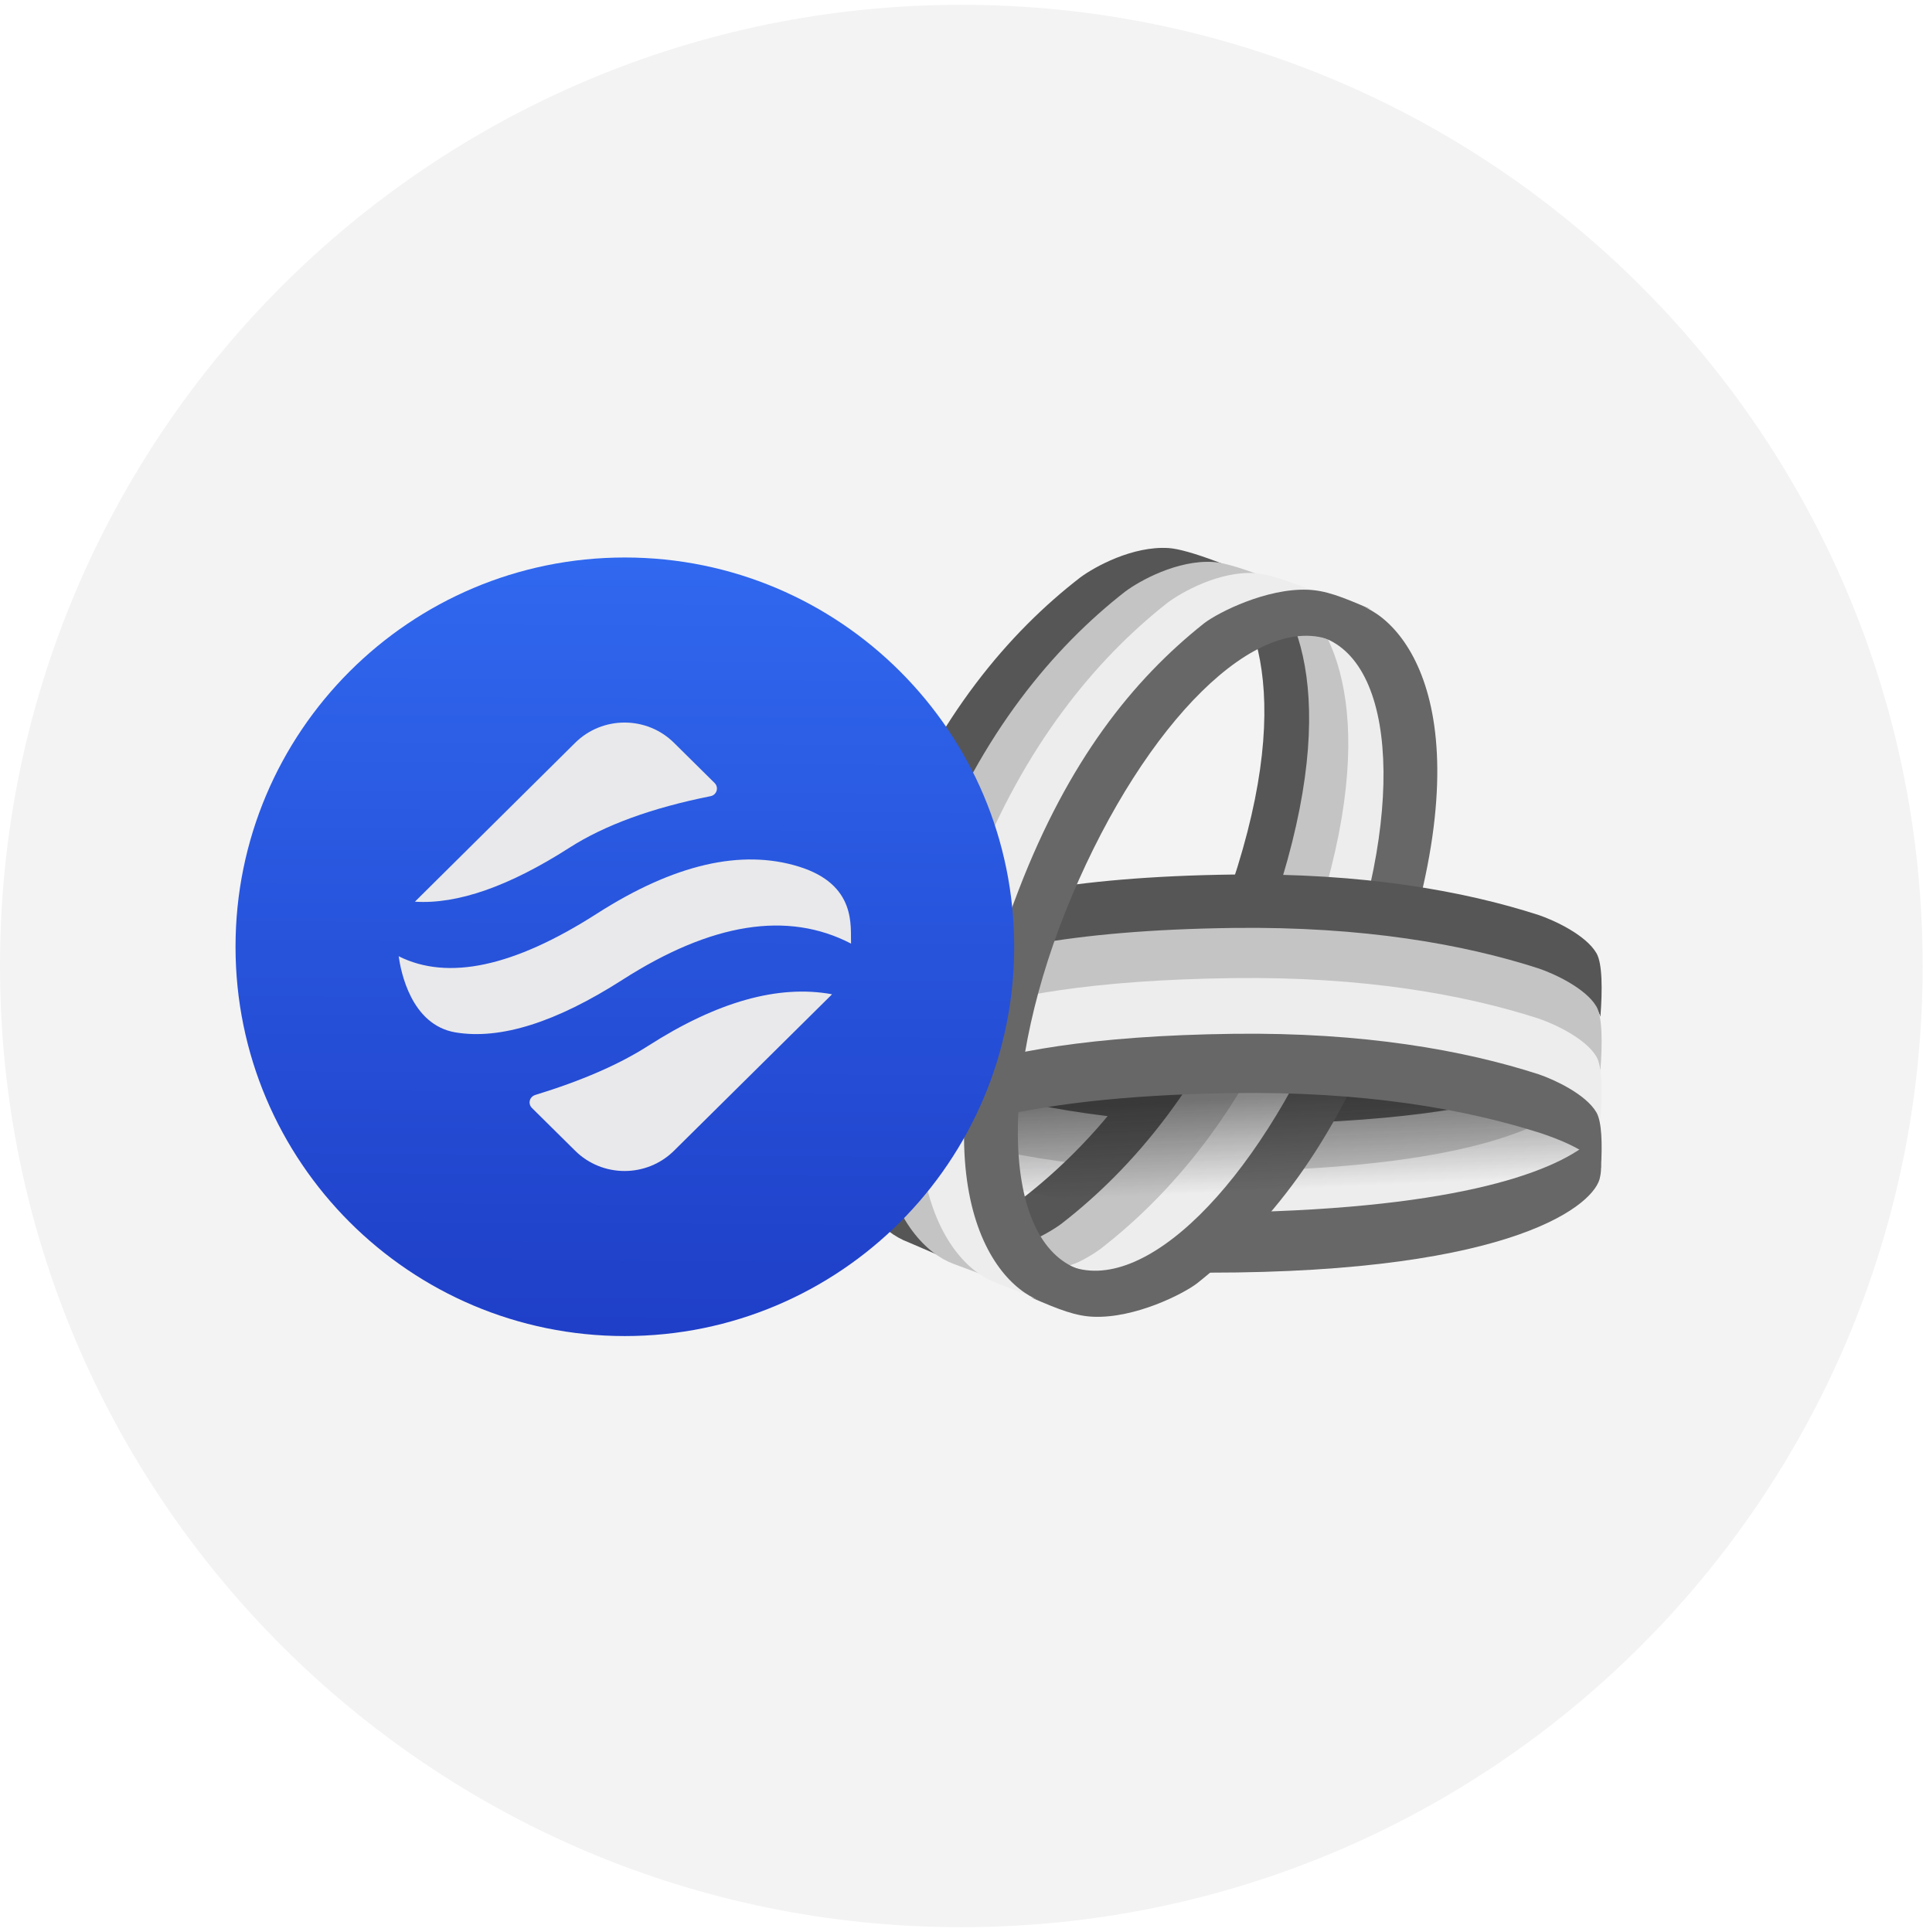
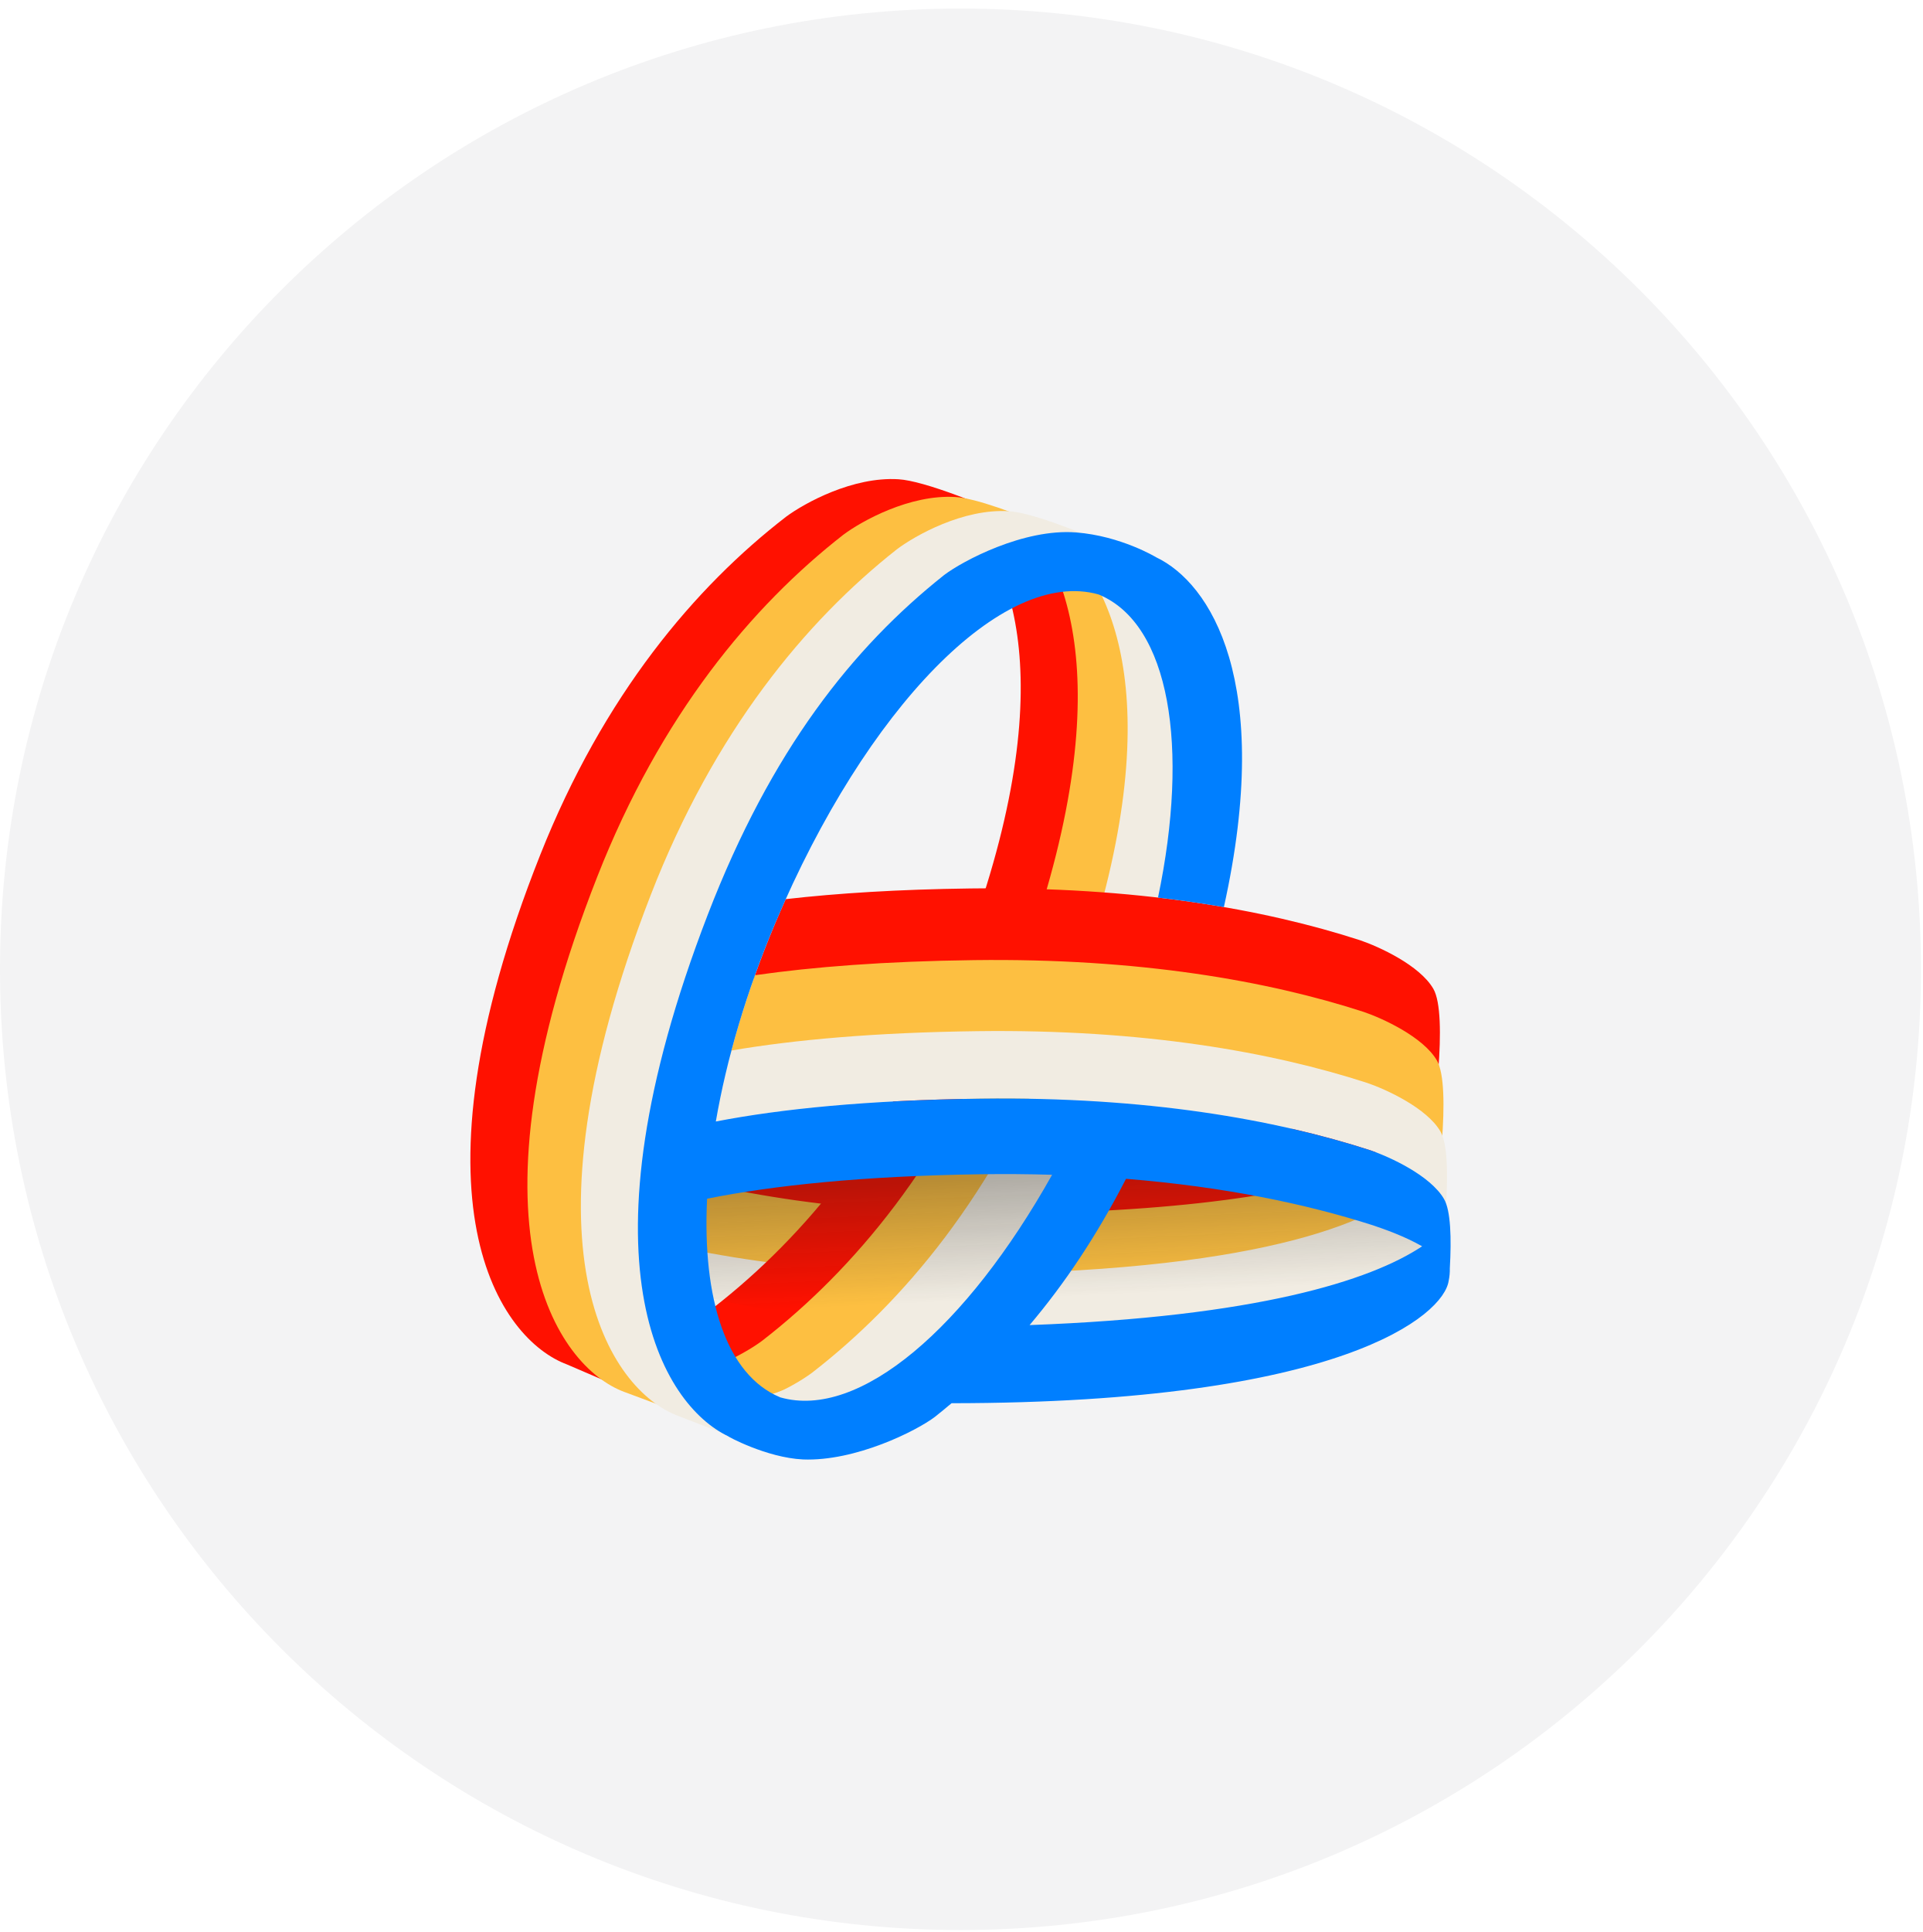
- <svg xmlns="http://www.w3.org/2000/svg" width="200" height="201" viewBox="0 0 200 201" fill="none">
-   <rect y="0.5" width="200" height="200" rx="100" fill="#F3F3F4" />
-   <g style="mix-blend-mode:luminosity">
-     <path d="M131.329 118.163C117.829 118.335 107.323 116.467 99.527 113.939C97.998 113.42 94.662 111.901 93.546 109.978C92.929 108.914 92.922 106.183 93.136 103.373C93.197 103.568 93.267 103.738 93.349 103.879C94.462 105.802 97.819 107.316 99.358 107.833C107.209 110.348 117.798 112.196 131.421 111.995C146.569 111.771 155.867 109.986 161.328 107.87C161.325 107.919 161.322 107.968 161.319 108.017C161.092 111.512 160.872 114.904 151.917 116.496C146.735 117.418 140.002 118.053 131.329 118.163Z" fill="#FF1100" />
-     <path d="M131.329 123.09C117.829 123.262 107.323 121.394 99.527 118.866C97.998 118.347 94.662 116.828 93.546 114.905C92.929 113.841 92.922 111.11 93.136 108.3C93.197 108.495 93.267 108.665 93.349 108.806C94.462 110.729 97.819 112.243 99.358 112.76C107.209 115.274 117.798 117.123 131.421 116.922C146.569 116.698 155.867 114.913 161.328 112.797C161.325 112.846 161.322 112.895 161.319 112.944C161.092 116.439 160.872 119.831 151.917 121.423C146.735 122.345 140.002 122.98 131.329 123.09Z" fill="#FDBF41" />
-     <path d="M164.542 118.065C164.668 121.226 157.561 127.642 128.129 128.017C114.629 128.189 104.123 126.321 96.326 123.793C94.797 123.274 91.461 121.755 90.346 119.832C89.728 118.768 89.721 116.037 89.936 113.227C89.996 113.422 90.067 113.592 90.148 113.733C91.261 115.656 94.618 117.17 96.157 117.687C104.008 120.201 114.597 122.05 128.22 121.849C151.677 121.502 161.107 117.412 163.982 114.148L164.542 118.065Z" fill="#F1ECE2" />
-     <path d="M129.166 60.365C134.597 62.308 142.636 73.048 131.348 100.466C126.171 113.042 118.735 121.525 111.275 127.078C109.772 128.151 105.835 130.242 102.111 130.02C100.654 129.933 97.9 129.022 94.752 127.778C95.482 127.97 96.103 128.089 96.584 128.118C100.308 128.343 104.245 126.23 105.748 125.145C113.208 119.534 120.643 110.961 125.821 98.252C135.14 75.376 131.285 63.989 126.602 59.609L129.166 60.365Z" fill="#FF1100" />
-     <path d="M133.822 60.677C139.252 62.676 147.291 73.725 136.004 101.933C130.826 114.871 123.39 123.599 115.931 129.312C114.428 130.416 110.491 132.567 106.767 132.339C105.309 132.249 102.556 131.311 99.407 130.031C100.137 130.229 100.759 130.352 101.24 130.382C104.963 130.613 108.9 128.439 110.403 127.323C117.863 121.55 125.299 112.73 130.476 99.655C139.796 76.121 135.941 64.406 131.257 59.899L133.822 60.677Z" fill="#FDBF41" />
-     <path d="M137.895 63.286C143.326 65.284 151.365 76.333 140.077 104.541C134.9 117.479 127.464 126.207 120.004 131.92C118.501 133.024 114.564 135.175 110.84 134.947C109.383 134.858 106.629 133.92 103.48 132.64C104.211 132.838 104.832 132.961 105.313 132.99C109.037 133.221 112.974 131.047 114.477 129.931C121.936 124.158 129.372 115.338 134.55 102.263C143.869 78.729 140.014 67.014 135.33 62.507L137.895 63.286Z" fill="#F1ECE2" />
-     <path d="M143.81 105.807C155.097 76.555 147.058 65.097 141.628 63.025L139.063 62.217C139.113 62.266 139.162 62.316 139.21 62.367C135.272 61.722 129.875 64.397 124.785 69.517C124.058 70.241 127.245 69.048 128.276 68.021C130.749 65.992 134.448 64.977 137.925 66.435C145.77 69.726 145.933 87.058 138.289 105.146C130.644 123.235 118.96 134.941 111.114 131.65C110.066 131.211 108.969 130.388 108.058 129.754C105.952 127.874 105.003 125.364 105.003 118.886L105.003 126.878C104.451 126.057 103.985 125.136 103.622 124.103C103.548 122.364 102.385 119.466 102.026 122.509C102.297 129.148 105.176 133.008 109.064 135.311L109.046 135.31C108.9 135.301 108.788 135.298 108.691 135.295C108.319 135.284 108.169 135.28 107.215 134.963C110.263 136.3 111.931 136.922 113.76 136.992C118.044 137.156 123.021 134.66 124.524 133.514C131.984 127.59 138.632 119.225 143.81 105.807Z" fill="#007FFF" />
-     <path d="M128.287 90.984C141.787 90.812 152.293 92.681 160.089 95.208C161.618 95.727 164.954 97.247 166.07 99.169C166.687 100.233 166.695 102.964 166.48 105.775C166.42 105.579 166.349 105.409 166.268 105.269C165.154 103.346 161.798 101.831 160.258 101.314C152.407 98.8 141.818 96.951 128.195 97.153C113.047 97.376 103.749 99.162 98.288 101.277C98.291 101.228 98.294 101.18 98.298 101.131C98.524 97.636 98.744 94.244 107.699 92.651C112.881 91.73 119.615 91.095 128.287 90.984Z" fill="#FF1100" />
-     <path d="M128.287 96.541C141.787 96.369 152.293 98.238 160.089 100.765C161.618 101.284 164.954 102.804 166.07 104.726C166.687 105.79 166.695 108.521 166.48 111.332C166.42 111.136 166.349 110.966 166.268 110.826C165.154 108.903 161.798 107.388 160.258 106.871C152.407 104.357 141.818 102.508 128.195 102.71C113.047 102.933 103.749 104.718 98.288 106.834C98.291 106.785 98.294 106.737 98.298 106.688C98.524 103.193 98.744 99.801 107.699 98.208C112.881 97.287 119.615 96.652 128.287 96.541Z" fill="#FDBF41" />
-     <path opacity="0.48" d="M164.474 119.904C164.606 119.798 164.606 119.787 164.474 119.681C164.166 119.428 163.838 119.208 163.502 118.998C162.378 118.3 161.179 117.767 159.949 117.305C159.669 117.199 159.396 117.071 159.097 117.017C159.014 116.921 158.893 116.913 158.787 116.878C157.64 116.486 156.472 116.166 155.301 115.858C155.203 115.85 155.107 115.829 155.023 115.78C154.474 115.657 153.926 115.532 153.38 115.41C152.366 115.184 151.346 114.988 150.324 114.812C149.566 114.681 148.806 114.559 148.046 114.442C147.452 114.352 146.859 114.26 146.26 114.216C146.162 114.2 146.064 114.181 145.964 114.167C143.868 113.904 141.77 113.705 139.665 113.556C138.29 113.461 136.915 113.384 135.538 113.33C133.739 113.259 131.938 113.227 130.137 113.227C127.904 113.227 125.673 113.284 123.446 113.395C120.871 113.523 118.301 113.724 115.74 114.018C115.322 114.067 114.898 114.094 114.484 114.186C114.4 114.162 114.318 114.186 114.233 114.195C112.408 114.426 110.591 114.711 108.784 115.062C107.717 115.268 106.654 115.497 105.6 115.755L105.579 115.79C105.579 115.79 105.306 119.819 105.91 123.753C106.951 124.006 107.997 124.232 109.046 124.433C109.984 124.612 110.924 124.784 111.87 124.922C113.194 125.118 114.522 125.316 115.854 125.458C117.149 125.596 118.442 125.74 119.74 125.838C120.508 125.895 121.273 125.963 122.042 126.01C123.178 126.078 124.317 126.135 125.453 126.175C126.492 126.214 127.53 126.243 128.568 126.257C130.229 126.279 131.893 126.271 133.554 126.235C135.154 126.2 136.753 126.137 138.351 126.045C140.255 125.936 142.157 125.781 144.056 125.58C146.952 125.273 149.831 124.86 152.684 124.275C155.176 123.764 157.64 123.139 160.029 122.236C161.07 121.845 162.09 121.396 163.059 120.842C163.552 120.562 164.029 120.257 164.474 119.901V119.904Z" fill="url(#paint0_linear_2479_3304)" />
-     <path d="M91.874 111.71C91.748 108.549 98.855 102.133 128.287 101.758C141.787 101.586 152.293 103.455 160.09 105.982C161.618 106.501 164.955 108.02 166.07 109.943C166.688 111.007 166.695 113.738 166.48 116.548C166.42 116.353 166.349 116.183 166.268 116.042C165.155 114.119 161.798 112.605 160.259 112.088C152.408 109.574 141.819 107.725 128.196 107.926C104.739 108.273 95.309 112.363 92.434 115.627L91.874 111.71Z" fill="#F1ECE2" />
-     <path d="M91.874 117.507C91.748 114.346 98.855 107.929 128.287 107.555C141.787 107.383 152.293 109.251 160.09 111.778C161.618 112.298 164.955 113.817 166.07 115.74C166.626 116.698 166.687 119.01 166.537 121.513C165.344 119.655 161.767 118.391 160.259 117.885C152.408 115.37 141.819 113.522 128.196 113.723C104.738 114.069 95.309 118.16 92.434 121.424L91.874 117.507Z" fill="#007FFF" />
-     <path d="M94.492 129.241C89.062 127.227 81.023 116.091 92.31 87.662C97.488 74.622 104.924 65.825 112.383 60.068C113.886 58.955 117.823 56.787 121.547 57.017C123.652 57.147 128.46 59.061 133.258 61.221C132.764 61.272 132.288 61.325 131.833 61.375C130.183 61.556 128.818 61.707 127.947 61.654C124.223 61.428 120.286 63.557 118.783 64.65C111.324 70.303 103.888 78.94 98.71 91.744C89.333 114.934 93.294 126.405 98.017 130.758L94.492 129.241Z" fill="#FF1100" />
-     <path d="M99.147 131.475C93.717 129.438 85.678 118.182 96.966 89.444C102.143 76.262 109.579 67.371 117.039 61.55C118.542 60.426 122.479 58.234 126.202 58.467C127.828 58.568 131.065 59.745 134.664 61.281C133.32 60.83 132.202 60.544 131.439 60.495C127.715 60.261 123.778 62.468 122.275 63.602C114.815 69.463 107.379 78.419 102.202 91.695C90.915 120.638 99.214 131.609 104.645 133.66L109.299 135.254L99.147 131.475Z" fill="#FDBF41" />
-     <path d="M103.511 133.418C98.08 131.36 90.041 119.983 101.329 90.936C106.506 77.613 113.942 68.626 121.402 62.743C122.905 61.606 126.842 59.391 130.566 59.626C132.248 59.732 135.657 61.003 139.407 62.635C138.139 62.23 137.083 61.974 136.354 61.927C132.63 61.687 128.723 63.677 127.22 64.838C119.76 70.846 112.324 80.024 107.147 93.631C97.509 118.96 104.189 131.377 109.008 135.543L103.511 133.418Z" fill="#F1ECE2" />
-     <path d="M105.983 92.54C94.696 121.792 102.735 133.251 108.165 135.323L110.73 136.13C110.68 136.081 110.631 136.031 110.582 135.981C114.521 136.626 119.918 133.951 125.008 128.831C125.735 128.106 122.548 129.3 121.517 130.327C119.044 132.355 115.345 133.371 111.868 131.912C104.023 128.621 103.86 111.29 111.504 93.201C119.149 75.113 130.833 63.406 138.678 66.697C139.727 67.137 140.824 67.96 141.735 68.593C143.841 70.473 144.79 72.984 144.79 79.462V71.469C145.342 72.291 145.808 73.212 146.171 74.245C146.245 75.984 147.408 78.882 147.767 75.839C147.496 69.199 144.617 65.34 140.729 63.036L140.747 63.037C140.893 63.047 141.005 63.05 141.102 63.053C141.474 63.063 141.624 63.068 142.578 63.384C139.53 62.047 137.862 61.425 136.033 61.355C131.749 61.191 126.772 63.688 125.269 64.833C117.809 70.757 111.161 79.123 105.983 92.54Z" fill="#007FFF" />
-     <path d="M130.638 126.081C153.404 125.429 162.9 121.432 166.024 118.176L166.322 120.904L166.464 120.762C166.557 121.072 166.591 121.773 166.449 122.418C166.051 125.198 157.779 132.404 125.736 132.404C124.566 132.404 123.452 132.39 122.391 132.364C124.778 130.238 126.814 128.149 128.56 126.125C129.244 126.116 129.937 126.102 130.638 126.081Z" fill="#007FFF" />
-   </g>
-   <circle cx="65" cy="98.5" r="40.5" fill="url(#paint1_linear_2479_3304)" />
-   <path d="M86.551 103.441L86.491 103.503C86.463 103.532 86.435 103.56 86.407 103.588L70.11 119.72C67.271 122.53 62.668 122.53 59.83 119.72L55.329 115.265C55.01 114.951 55.009 114.439 55.327 114.123C55.42 114.03 55.535 113.961 55.662 113.922C60.485 112.446 64.405 110.742 67.42 108.81C74.6 104.209 80.977 102.419 86.551 103.441ZM83.134 90.171C89.151 92.051 88.449 96.44 88.529 98.17C81.939 94.744 74.012 96 64.747 101.937C57.841 106.361 52.056 108.186 47.393 107.41C42.729 106.633 41.68 100.987 41.472 99.486C46.596 102.055 53.463 100.581 62.074 95.063C70.097 89.922 77.117 88.292 83.134 90.171ZM70.11 77.28L74.339 81.465C74.657 81.781 74.658 82.292 74.34 82.608C74.227 82.721 74.082 82.797 73.925 82.829C67.803 84.052 62.907 85.839 59.238 88.19C52.949 92.22 47.59 94.093 43.16 93.809L43.161 93.808L59.83 77.28C62.668 74.47 67.271 74.47 70.11 77.28Z" fill="#E9E9EB" />
+ <svg xmlns="http://www.w3.org/2000/svg" width="211" height="212" viewBox="0 0 211 212" fill="none">
+   <circle cx="105.422" cy="106.362" r="105.422" fill="#F3F3F4" />
+   <path d="M111.772 134.823C93.615 135.054 79.486 132.542 69.001 129.143C66.945 128.444 62.458 126.401 60.958 123.815C60.127 122.384 60.118 118.712 60.406 114.932C60.487 115.195 60.582 115.423 60.692 115.612C62.189 118.199 66.704 120.235 68.773 120.93C79.332 124.312 93.573 126.798 111.895 126.528C132.267 126.227 144.772 123.826 152.116 120.981C152.112 121.046 152.108 121.112 152.103 121.177C151.798 125.878 151.502 130.439 139.46 132.581C132.491 133.821 123.435 134.675 111.772 134.823Z" fill="#FF1100" />
+   <path d="M111.772 141.45C93.615 141.681 79.486 139.169 69.001 135.77C66.945 135.071 62.458 133.028 60.958 130.442C60.127 129.011 60.118 125.339 60.406 121.559C60.487 121.822 60.582 122.05 60.692 122.239C62.189 124.826 66.704 126.862 68.773 127.557C79.332 130.939 93.573 133.425 111.895 133.154C132.267 132.854 144.772 130.453 152.116 127.607C152.112 127.673 152.108 127.739 152.103 127.804C151.798 132.505 151.502 137.066 139.46 139.208C132.491 140.448 123.435 141.302 111.772 141.45Z" fill="#FDBF41" />
+   <path d="M156.44 134.691C156.609 138.942 147.051 147.571 107.468 148.075C89.312 148.306 75.183 145.794 64.697 142.395C62.641 141.696 58.154 139.653 56.654 137.067C55.824 135.636 55.814 131.964 56.103 128.184C56.184 128.447 56.279 128.675 56.388 128.864C57.886 131.451 62.4 133.487 64.47 134.182C75.029 137.564 89.269 140.05 107.591 139.779C139.138 139.314 151.819 133.812 155.686 129.423L156.44 134.691Z" fill="#F1ECE2" />
+   <path d="M108.864 57.092C116.168 59.704 126.979 74.148 111.799 111.022C104.836 127.935 94.835 139.345 84.803 146.812C82.781 148.256 77.487 151.068 72.479 150.77C70.518 150.653 66.816 149.426 62.581 147.753C63.563 148.012 64.399 148.173 65.045 148.212C70.053 148.513 75.348 145.672 77.369 144.213C87.402 136.666 97.402 125.137 104.365 108.045C116.898 77.28 111.714 61.965 105.415 56.074L108.864 57.092Z" fill="#FF1100" />
+   <path d="M115.124 57.512C122.427 60.2 133.239 75.059 118.058 112.995C111.095 130.396 101.095 142.134 91.063 149.817C89.041 151.302 83.746 154.195 78.738 153.888C76.778 153.768 73.075 152.506 68.84 150.785C69.822 151.051 70.658 151.216 71.305 151.256C76.313 151.567 81.608 148.643 83.629 147.142C93.661 139.378 103.662 127.517 110.625 109.932C123.158 78.281 117.974 62.526 111.675 56.465L115.124 57.512Z" fill="#FDBF41" />
+   <path d="M120.602 61.02C127.905 63.707 138.716 78.567 123.536 116.503C116.573 133.904 106.573 145.642 96.54 153.325C94.519 154.81 89.224 157.703 84.216 157.396C82.255 157.275 78.552 156.014 74.318 154.292C75.3 154.559 76.136 154.724 76.782 154.764C81.79 155.075 87.085 152.151 89.106 150.65C99.139 142.886 109.139 131.024 116.102 113.44C128.635 81.789 123.451 66.034 117.152 59.973L120.602 61.02Z" fill="#F1ECE2" />
+   <path d="M62.231 149.722C54.928 147.013 44.117 132.037 59.297 93.803C66.26 76.265 76.26 64.436 86.293 56.692C88.314 55.196 93.609 52.28 98.617 52.589C101.448 52.764 107.914 55.339 114.367 58.243C113.703 58.312 113.062 58.382 112.451 58.45C110.232 58.694 108.396 58.897 107.224 58.825C102.217 58.521 96.922 61.385 94.9 62.854C84.868 70.457 74.867 82.073 67.904 99.293C55.294 130.481 60.62 145.908 66.972 151.762L62.231 149.722Z" fill="#FF1100" />
+   <path d="M68.491 152.726C61.188 149.987 50.377 134.849 65.557 96.2C72.52 78.472 82.52 66.514 92.553 58.686C94.574 57.173 99.869 54.226 104.877 54.539C107.063 54.675 111.416 56.258 116.257 58.324C114.449 57.718 112.946 57.332 111.919 57.267C106.911 56.952 101.616 59.921 99.595 61.445C89.563 69.328 79.562 81.372 72.599 99.227C57.419 138.152 68.581 152.906 75.885 155.664L82.144 157.808L68.491 152.726Z" fill="#FDBF41" />
+   <path d="M74.36 155.339C67.057 152.572 56.245 137.27 71.425 98.206C78.388 80.288 88.389 68.201 98.421 60.29C100.443 58.761 105.738 55.781 110.746 56.097C113.008 56.24 117.592 57.949 122.636 60.144C120.931 59.6 119.511 59.256 118.53 59.193C113.522 58.87 108.268 61.546 106.246 63.108C96.214 71.187 86.213 83.531 79.25 101.83C66.288 135.894 75.272 152.595 81.753 158.197L74.36 155.339Z" fill="#F1ECE2" />
+   <path d="M82.721 107.413C89.078 106.525 96.873 105.927 106.384 105.787C124.706 105.516 138.946 108.002 149.505 111.384C151.575 112.079 156.09 114.116 157.587 116.702C157.696 116.891 157.791 117.12 157.873 117.382C158.161 113.603 158.151 109.93 157.321 108.499C155.821 105.913 151.334 103.87 149.278 103.172C138.792 99.773 124.663 97.26 106.507 97.491C98.61 97.592 91.908 98.016 86.24 98.664C85.857 99.515 85.481 100.378 85.111 101.252C84.239 103.317 83.442 105.374 82.721 107.413Z" fill="#FF1100" />
+   <path d="M80.165 115.724C80.906 112.879 81.806 109.963 82.864 107.011C89.264 106.092 97.175 105.478 106.898 105.355C125.054 105.123 139.184 107.636 149.669 111.035C151.725 111.733 156.212 113.777 157.712 116.362C158.542 117.793 158.552 121.466 158.264 125.246C158.182 124.983 158.088 124.755 157.978 124.565C156.481 121.979 151.966 119.942 149.896 119.247C139.338 115.866 125.097 113.38 106.775 113.65C95.74 113.813 87.013 114.592 80.165 115.724Z" fill="#FDBF41" />
+   <path d="M158.723 132.066C158.655 131.877 158.579 131.708 158.495 131.563C156.995 128.977 152.508 126.934 150.452 126.236C139.966 122.837 125.837 120.324 107.681 120.555C95.208 120.714 85.716 121.68 78.57 123.061C79.004 120.542 79.575 117.937 80.284 115.272C87.158 114.097 96.004 113.293 107.29 113.15C125.446 112.918 139.575 115.431 150.061 118.83C152.117 119.528 156.603 121.572 158.104 124.157C158.862 125.465 158.936 128.644 158.723 132.066Z" fill="#F1ECE2" />
+   <path opacity="0.3" d="M156.348 137.163C156.526 137.021 156.526 137.006 156.348 136.863C155.934 136.523 155.493 136.227 155.04 135.946C153.53 135.006 151.916 134.289 150.263 133.668C149.885 133.525 149.519 133.353 149.116 133.28C149.006 133.152 148.842 133.141 148.699 133.094C147.157 132.567 145.586 132.136 144.011 131.723C143.879 131.712 143.751 131.683 143.637 131.617C142.9 131.452 142.162 131.284 141.428 131.12C140.064 130.816 138.692 130.553 137.317 130.315C136.298 130.14 135.276 129.975 134.254 129.818C133.456 129.697 132.658 129.573 131.853 129.514C131.721 129.493 131.589 129.467 131.454 129.449C128.636 129.094 125.814 128.827 122.982 128.626C121.133 128.498 119.284 128.396 117.432 128.323C115.013 128.227 112.591 128.184 110.168 128.184C107.165 128.184 104.166 128.26 101.17 128.41C97.707 128.582 94.251 128.853 90.807 129.248C90.244 129.313 89.674 129.35 89.118 129.474C89.004 129.441 88.894 129.474 88.78 129.485C86.325 129.796 83.881 130.18 81.452 130.652C80.016 130.929 78.588 131.237 77.17 131.584L77.141 131.631C77.141 131.631 76.774 137.05 77.587 142.34C78.987 142.68 80.394 142.984 81.804 143.254C83.066 143.496 84.33 143.726 85.602 143.913C87.383 144.176 89.168 144.443 90.96 144.633C92.702 144.819 94.44 145.013 96.186 145.145C97.219 145.221 98.248 145.313 99.281 145.375C100.81 145.466 102.342 145.543 103.87 145.598C105.266 145.649 106.663 145.689 108.059 145.708C110.293 145.737 112.53 145.726 114.764 145.678C116.915 145.631 119.067 145.547 121.215 145.423C123.777 145.276 126.334 145.068 128.889 144.797C132.782 144.384 136.655 143.828 140.491 143.042C143.844 142.355 147.157 141.514 150.37 140.3C151.77 139.774 153.142 139.17 154.445 138.425C155.108 138.048 155.749 137.638 156.348 137.16V137.163Z" fill="url(#paint0_linear_488_10314)" />
+   <path fill-rule="evenodd" clip-rule="evenodd" d="M77.686 100.364C62.968 138.506 72.682 154.153 79.943 157.612C79.75 157.552 84.101 159.952 88.144 160.147C93.905 160.368 100.599 157.01 102.62 155.47C103.231 154.984 103.838 154.487 104.441 153.976C147.377 153.947 158.47 144.28 159.004 140.547C159.106 140.082 159.141 139.596 159.131 139.181C159.322 135.871 159.231 132.835 158.495 131.565C156.994 128.979 152.507 126.936 150.452 126.237C139.966 122.838 125.837 120.326 107.681 120.557C95.207 120.716 85.716 121.681 78.57 123.062C79.744 116.246 81.922 108.799 85.111 101.253C95.051 77.733 110.069 62.237 120.59 65.234C120.601 65.238 120.611 65.243 120.621 65.247C120.629 65.25 120.636 65.253 120.643 65.256C128.393 68.507 130.569 81.947 127.103 98.494C129.623 98.787 132.032 99.137 134.332 99.535C139.825 74.77 132.84 63.981 126.902 61.153C126.902 61.153 123.03 58.804 118.099 58.424C112.351 57.982 105.645 61.562 103.623 63.102C93.591 71.069 84.649 82.319 77.686 100.364ZM156.091 136.756C150.397 140.551 137.828 144.494 113.008 145.403C116.8 140.921 120.348 135.655 123.589 129.352C134.442 130.227 143.429 132.127 150.68 134.449C151.906 134.861 154.153 135.646 156.091 136.756ZM107.559 128.852C110.288 128.812 112.928 128.833 115.478 128.909C106.057 145.71 94.326 155.808 85.653 153.337L85.63 153.327L85.6 153.315C79.741 150.857 77.068 142.578 77.61 131.534C84.891 130.078 94.644 129.043 107.559 128.852Z" fill="#007FFF" />
  <defs>
-     <linearGradient id="paint0_linear_2479_3304" x1="137.227" y1="111.778" x2="137.777" y2="123.952" gradientUnits="userSpaceOnUse">
+     <linearGradient id="paint0_linear_488_10314" x1="119.704" y1="126.235" x2="120.443" y2="142.608" gradientUnits="userSpaceOnUse">
      <stop offset="0.16" stop-color="#191919" />
      <stop offset="0.97" stop-color="#191919" stop-opacity="0" />
    </linearGradient>
-     <linearGradient id="paint1_linear_2479_3304" x1="65" y1="58" x2="64.206" y2="194.588" gradientUnits="userSpaceOnUse">
-       <stop stop-color="#3068EF" />
-       <stop offset="1" stop-color="#1322AC" />
-     </linearGradient>
  </defs>
</svg>
